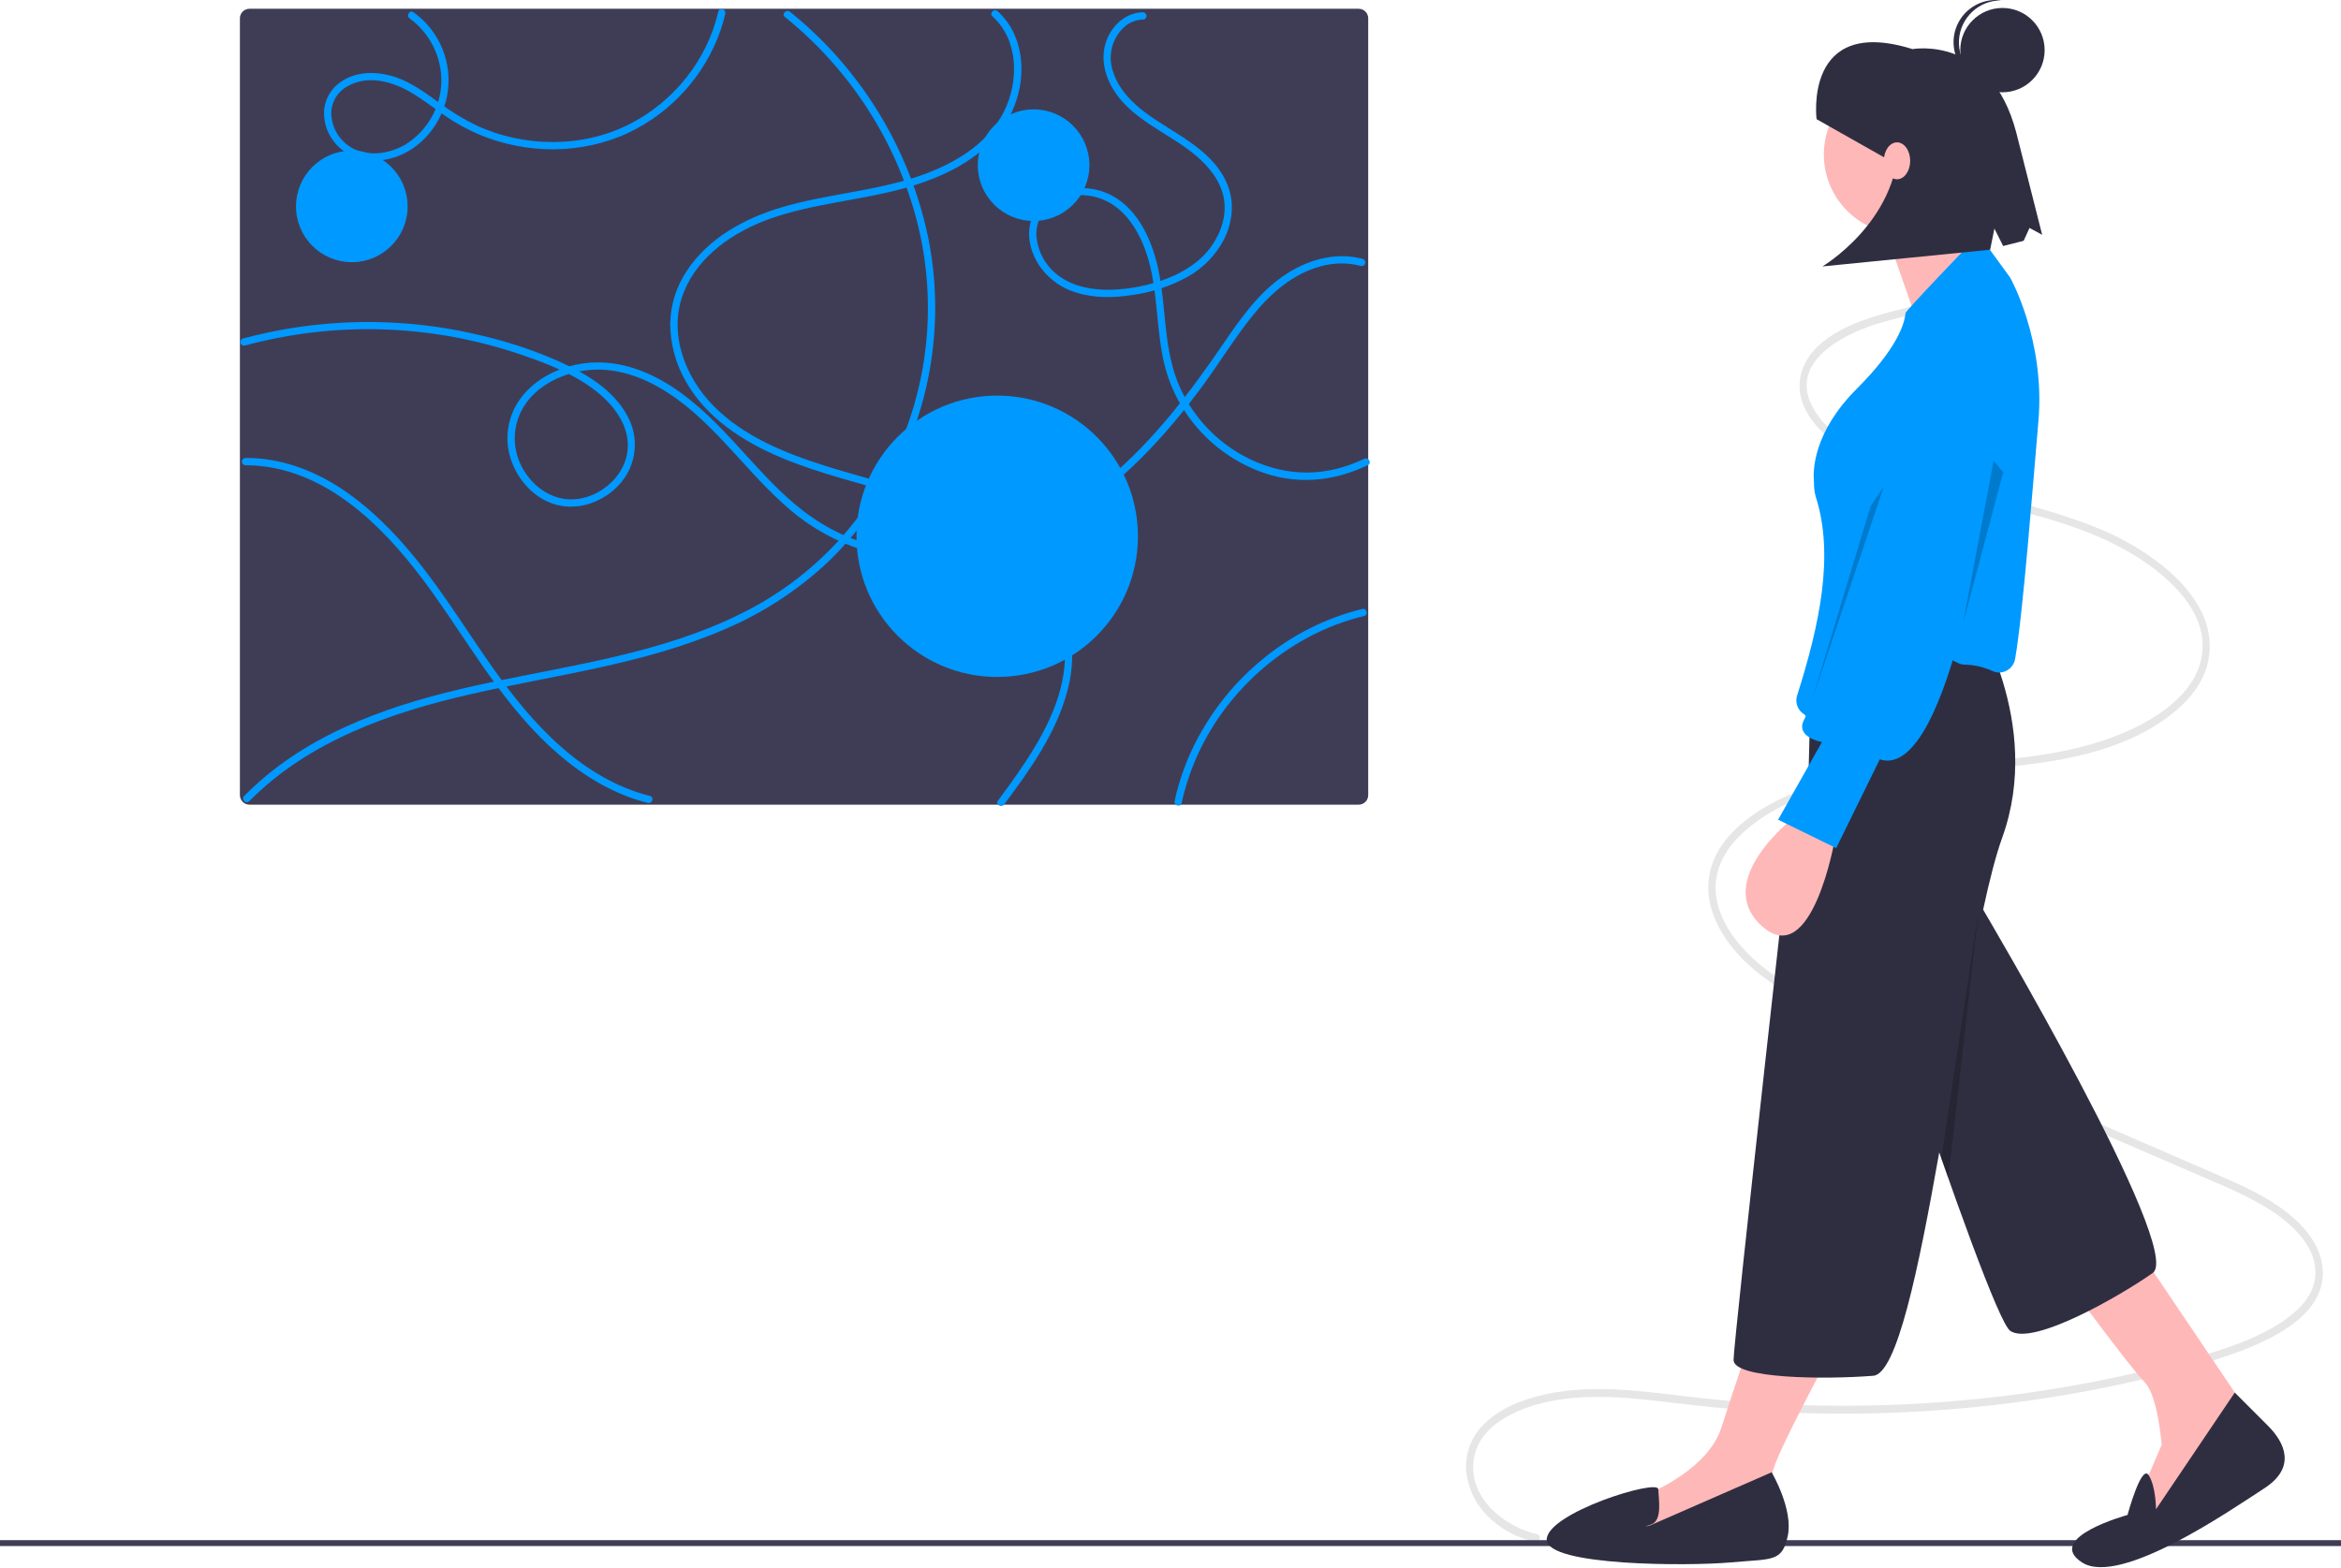
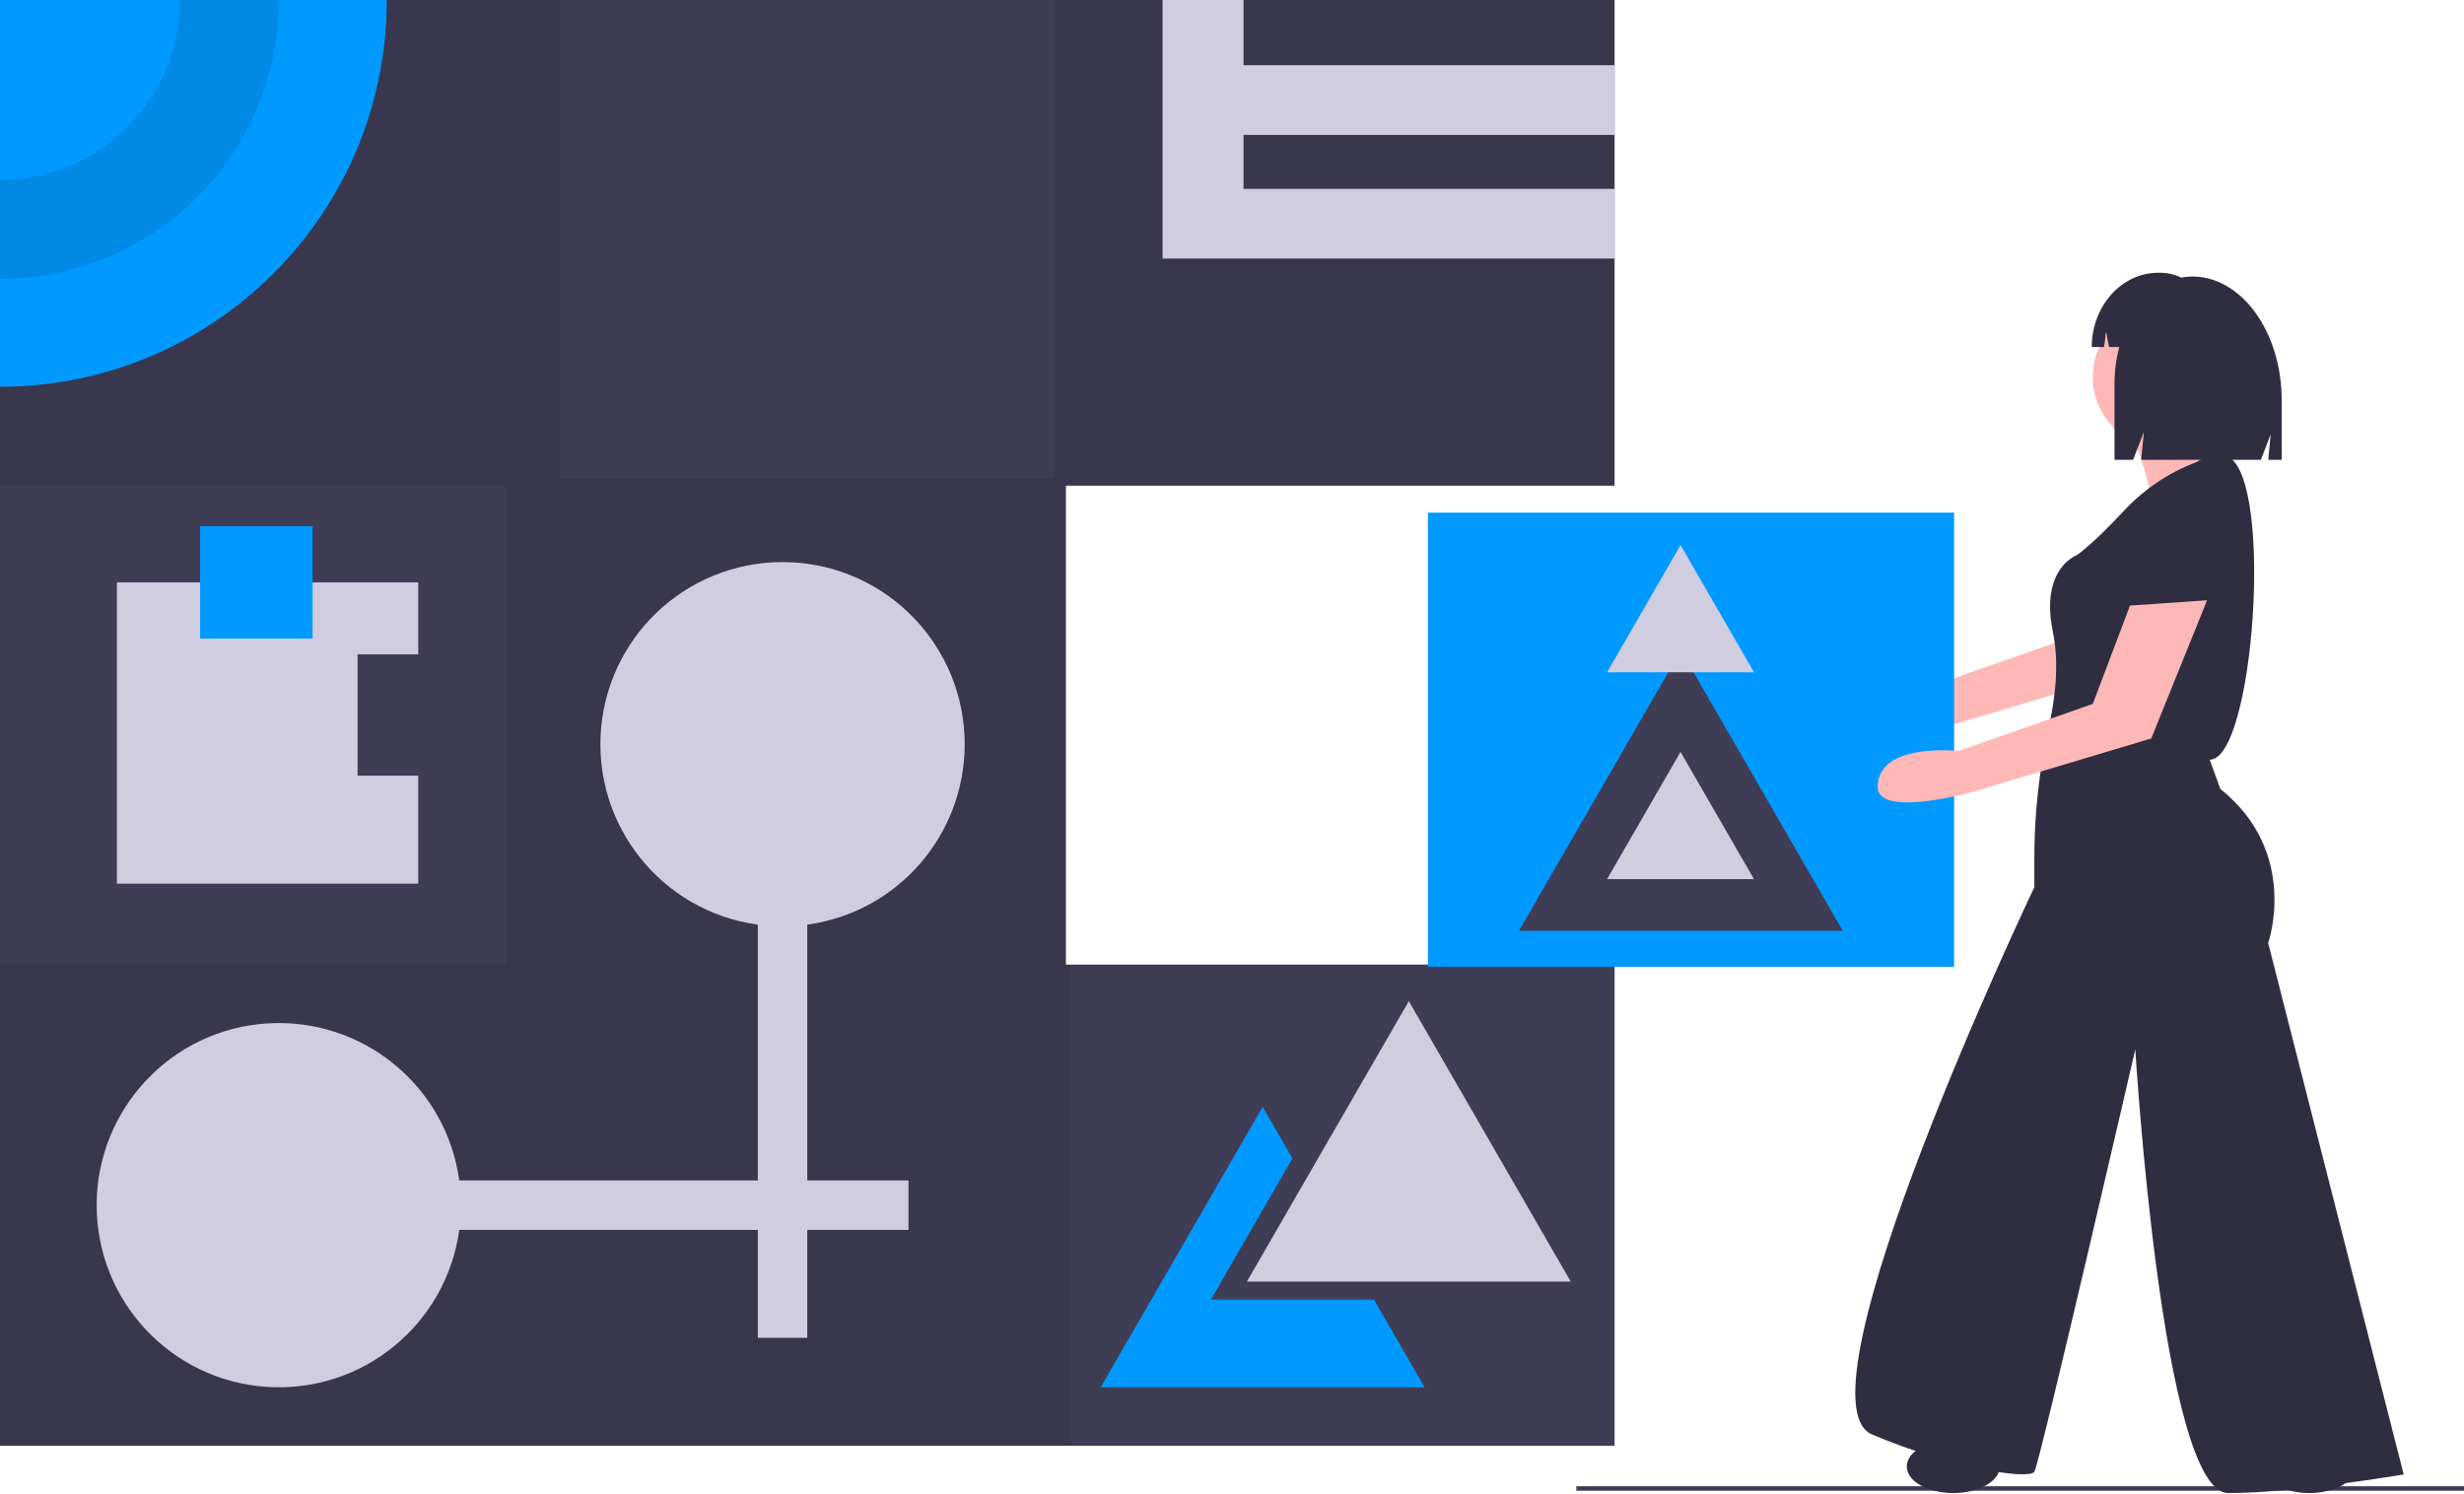
- <svg xmlns="http://www.w3.org/2000/svg" id="bb5e65c7-a306-47bb-829f-a7ac48d31837" data-name="Layer 1" width="888" height="594.649" viewBox="0 0 888 594.649">
-   <path d="M739.111,734.824c-12.202-2.715-27.052-14.008-23.873-29.531,1.577-7.698,7.628-12.682,13.903-15.904,8.679-4.457,18.564-6.137,28.09-6.561,10.987-.489,21.963.745,32.868,2.05,10.766,1.288,21.533,2.442,32.347,3.146a503.435,503.435,0,0,0,63.992.077,499.579,499.579,0,0,0,62.259-7.801q15.313-2.911,30.442-6.831a238.921,238.921,0,0,0,27.962-8.61c11.991-4.743,31.492-13.973,29.902-31.066-.843-9.063-7.322-16.302-13.856-21.346-7.901-6.098-17.044-10.11-25.998-14.006-41.652-18.123-83.384-36.03-125.076-54.043-9.73-4.204-19.526-8.296-28.969-13.222-8.841-4.613-17.641-9.971-24.757-17.379-6.215-6.471-11.768-15.158-11.572-24.868.162-8.053,4.611-14.887,10.058-19.994,13.488-12.645,32.567-17.772,49.811-20.457,21.424-3.336,43.158-3.319,64.596-6.541,17.31-2.601,35.805-7.623,49.883-19.391,5.398-4.512,10.16-10.319,12.161-17.505a28.851,28.851,0,0,0-2.501-20.772c-3.813-7.505-9.896-13.483-16.293-18.378a101.376,101.376,0,0,0-24.711-13.602c-19.013-7.465-39.007-11.351-58.483-17.08-9.551-2.809-19.199-5.89-28.068-10.716-7.514-4.088-15.699-9.599-19.88-17.794-8.625-16.908,11.952-26.985,23.611-30.802a177.485,177.485,0,0,1,24.402-5.756c1.758-.311,1.012-3.202-.738-2.893a170.438,170.438,0,0,0-25.625,6.165c-7.031,2.407-14.286,5.57-19.808,11.013-4.638,4.571-7.523,11.067-6.287,17.923,1.463,8.113,7.822,14.364,13.794,18.891,7.897,5.987,16.902,9.898,26.031,13.085,9.615,3.357,19.434,5.973,29.25,8.539,19.614,5.128,40.108,9.697,57.814,20.609,12.386,7.633,29.212,21.945,25.092,39.684-1.829,7.875-7.383,14.031-13.376,18.56-7.243,5.473-15.541,9.211-23.955,12.001-39.237,13.01-82.42,3.706-120.646,21.376-12.997,6.008-28.784,16.947-28.911,34.158-.066,8.941,4.284,17.141,9.662,23.622,6.441,7.763,14.782,13.503,23.268,18.301a289.749,289.749,0,0,0,27.786,13.254q15.685,6.788,31.376,13.557l63.483,27.428,31.542,13.628c9.627,4.159,19.501,8.149,28.254,14.255,7.167,4.999,15.634,13.201,14.903,23.385-.581,8.088-7.102,13.924-13.061,17.827-7.716,5.053-16.385,8.321-25.009,11.037-9.948,3.133-20.059,5.731-30.19,8.067a485.73,485.73,0,0,1-63.339,10.214,504.95,504.95,0,0,1-64.346,1.976q-16.278-.54-32.506-2.146c-11.152-1.107-22.255-2.811-33.436-3.568-10.113-.684-20.323-.526-30.282,1.673-8.316,1.836-17.101,5.109-23.413,11.494a22.568,22.568,0,0,0-6.551,17.174,27.833,27.833,0,0,0,7.674,17.018,35.866,35.866,0,0,0,18.563,10.267c1.743.388,2.489-2.503.738-2.893Z" transform="translate(-156 -152.6756)" fill="#e6e6e6" />
-   <rect y="584.394" width="888" height="2.241" fill="#3f3d56" />
-   <path d="M969.501,630.316l41.758,61.917-38.878,38.878-5.04-10.08,8.64-20.159s-1.44-18.719-6.48-23.759-27.359-35.278-27.359-35.278Z" transform="translate(-156 -152.6756)" fill="#ffb8b8" />
-   <path d="M916.224,430.165s7.918,12.532-8.641,66.53c0,0,77.239,130.36,65,139s-45.36,27.76-54,22-71.476-200.891-71.476-200.891Z" transform="translate(-156 -152.6756)" fill="#2f2e41" />
-   <path d="M1003.7,681.074l12.599,12.599c6.48,6.48,10.8,15.839-1.44,23.759s-54.717,37.438-69.117,28.079,17.279-17.999,17.279-17.999,5.238-19.422,8.019-15.111,2.781,12.951,2.781,12.951Z" transform="translate(-156 -152.6756)" fill="#2f2e41" />
-   <path d="M851.427,664.154s-23.039,42.478-23.039,47.518,1.44,19.439,1.44,19.439l-43.918,10.8-15.119-7.2,5.04-12.959s27.359-9.36,33.118-27.359,12.239-36.718,12.239-36.718Z" transform="translate(-156 -152.6756)" fill="#ffb8b8" />
-   <circle cx="722.066" cy="58.62" r="30.239" fill="#ffb8b8" />
-   <path d="M870.146,237.214l14.437,41.481,31.641-14.122s-21.599-33.118-21.599-37.438Z" transform="translate(-156 -152.6756)" fill="#ffb8b8" />
-   <path d="M865.826,384.807H903.984s27.359,41.758,11.519,85.676c-2.426,6.725-4.833,16.146-7.237,27.284-5.527,25.615-11.03,60.312-16.669,92.196-7.921,44.785-16.111,84.019-25.015,84.732-17.999,1.44-53,1.2-53-6s23.445-215.491,23.445-215.491l5.04-8.64.953-37.633a22.699,22.699,0,0,1,22.806-22.124Z" transform="translate(-156 -152.6756)" fill="#2f2e41" />
-   <path d="M828.028,711.312s8.28,14.039,6.12,24.119-5.76,8.64-21.599,10.08-69.837,1.44-69.837-8.64,42.123-23.169,42.3-19.144,1.618,11.945-2.702,13.385-.36.36-.36.36Z" transform="translate(-156 -152.6756)" fill="#2f2e41" />
-   <path d="M852.046,470.913s-8.66,50.502-27.774,33.101,12.726-41.594,12.726-41.594Z" transform="translate(-156 -152.6756)" fill="#ffb8b8" />
-   <path d="M911.843,407.314a6.064,6.064,0,0,0,6.208-.735,6.361,6.361,0,0,0,2.355-4.012c3.02-17.411,6.697-65.678,8.815-90.085,2.658-30.626-10.617-54.346-10.728-54.491l-7.823-10.756a6.14,6.14,0,0,0-7.353-2.064s-24.422,25.338-24.512,26.317c-.383,4.201-3.29,13.511-18.44,28.661-16.577,16.577-16.669,31.045-16.302,35.084q.036.398.037.796a17.76,17.76,0,0,0,.73,5.356c6.943,21.89,1.506,48.097-7.226,75.453a6.17,6.17,0,0,0,2.487,6.695c2.55,1.735-.508-.839.402.275,6.018,7.374,14.678-2.903,24.584-14.117,3.451-3.906,7.362-8.334,11.972-12.944,6.338-6.338,18.447,8.125,24.078,8.125A26.146,26.146,0,0,1,911.843,407.314Z" transform="translate(-156 -152.6756)" fill="#0099ff" />
-   <path d="M919.115,271.499s14.276,14.974,3.468,31.196-11.004,29.034-11.004,29.034-15.264,117.871-42.548,109.087l-16.519,33.666-22.026-10.777,16.631-29.47s-10.547-1.819-6.655-8.716c2.734-4.844,20.492-58.713,30.82-90.351,4.377-13.407,7.42-22.822,7.42-22.822S893.004,265.031,919.115,271.499Z" transform="translate(-156 -152.6756)" fill="#0099ff" />
-   <polygon points="759.864 179.214 744.696 236.253 756.232 174.753 759.864 179.214" opacity="0.2" />
-   <path d="M845.074,197.897s-5.084-39.564,36.396-26.59c0,0,29.625-5.436,39.34,31.62l9.837,38.844-4.794-2.609-2.235,4.886-7.769,1.967-3.324-6.598-1.608,8.013-63.631,6.343s28.499-16.854,28.951-47.061l-5.428,5.736Z" transform="translate(-156 -152.6756)" fill="#2f2e41" />
-   <path d="M250.619,156A3.633,3.633,0,0,0,247,159.638v294.724A3.633,3.633,0,0,0,250.619,458h420.762A3.632,3.632,0,0,0,675,454.362V159.638A3.632,3.632,0,0,0,671.381,156Z" transform="translate(-156 -152.6756)" fill="#3f3d56" />
-   <path d="M249.106,329.211c12.835-.037,24.953,4.524,35.521,11.618,11.093,7.445,20.468,17.309,28.704,27.756,9.101,11.544,16.899,24.036,25.27,36.102,7.731,11.143,16.015,21.976,25.978,31.235,9.426,8.76,20.344,16.125,32.656,20.119,1.5.487,3.017.917,4.546,1.3,1.724.433,2.459-2.229.734-2.662-12.644-3.173-23.949-10.046-33.668-18.612-10.141-8.939-18.573-19.545-26.324-30.57-8.439-12.003-16.205-24.483-25.128-36.143-8.256-10.788-17.541-20.932-28.569-28.948-10.234-7.439-22.088-12.737-34.796-13.771-1.639-.133-3.281-.19-4.925-.185a1.381,1.381,0,0,0,0,2.761Z" transform="translate(-156 -152.6756)" fill="#0099ff" />
-   <path d="M250.54,456.681c22.578-22.838,53.444-33.633,84.095-40.636,32.058-7.324,65.133-11.257,95.592-24.324a133.134,133.134,0,0,0,39.432-25.418,130.838,130.838,0,0,0,26.418-35.638,135.082,135.082,0,0,0,12.102-87.391,149.293,149.293,0,0,0-44.012-78.742q-4.102-3.856-8.493-7.382c-1.371-1.104-3.337.837-1.952,1.952a147.512,147.512,0,0,1,49.412,74.903,132.285,132.285,0,0,1-5.942,87.822,130.776,130.776,0,0,1-23.732,36.689,125.432,125.432,0,0,1-36.89,27.261c-29.546,14.588-62.617,19.103-94.518,25.821-30.078,6.334-60.76,15.368-84.875,35.269a115.122,115.122,0,0,0-8.588,7.862c-1.251,1.265.701,3.218,1.952,1.952Z" transform="translate(-156 -152.6756)" fill="#0099ff" />
-   <path d="M248.846,283.793a179.109,179.109,0,0,1,105.248,3.605c9.857,3.38,19.966,7.309,28.212,13.845,7.094,5.623,13.323,14.134,11.551,23.691-1.634,8.809-9.737,15.768-18.458,17.041-8.995,1.313-17.19-4.16-21.316-11.917a22.993,22.993,0,0,1,1.667-24.696c5.214-7.023,13.883-11.034,22.402-12.146,9.739-1.271,19.317,1.599,27.74,6.399,19.038,10.848,31.195,29.76,47.183,44.177A79.314,79.314,0,0,0,479.548,360.095a82.222,82.222,0,0,0,29.54,4.467c21.038-.536,41.212-8.136,58.4-20.057,17.242-11.959,31.482-27.66,43.951-44.417,6.667-8.96,12.462-18.588,19.438-27.312,6.868-8.587,15.365-16.221,26.232-19.096a28.952,28.952,0,0,1,15.127-.084,1.382,1.382,0,0,0,.734-2.662c-10.565-2.881-21.671.491-30.43,6.64-9.369,6.577-16.083,16.11-22.452,25.446-12.725,18.652-26.428,36.728-43.822,51.32-17.366,14.568-38.265,25.007-61.049,27.099a82.882,82.882,0,0,1-32.388-3.156c-10.957-3.442-20.458-9.659-28.856-17.408-16.501-15.225-29.336-35.21-49.988-45.402-8.705-4.296-18.231-6.357-27.878-4.721-8.494,1.44-16.848,5.628-22.203,12.509a25.433,25.433,0,0,0-3.733,24.802c3.051,8.01,9.858,14.928,18.503,16.505,8.726,1.592,17.842-2.432,23.291-9.281a22.364,22.364,0,0,0,2.132-24.583c-4.482-8.664-13.226-14.653-21.742-18.88A162.285,162.285,0,0,0,338.862,280.054a182.683,182.683,0,0,0-72.471-2.853,186.935,186.935,0,0,0-18.278,3.93,1.382,1.382,0,0,0,.734,2.662Z" transform="translate(-156 -152.6756)" fill="#0099ff" />
-   <path d="M536.913,457.893c9.769-13.118,19.757-27.032,23.974-43.081a51.756,51.756,0,0,0,.9-23.501,50.695,50.695,0,0,0-8.348-18.882c-8.302-11.793-20.543-20.557-33.568-26.473-16.13-7.327-33.525-11.084-50.361-16.367-15.519-4.87-31.429-11.225-43.022-23.061-10.953-11.183-17.159-28.016-11.05-43.157,5.543-13.738,19.051-22.848,32.536-27.658,16.533-5.897,34.24-6.958,51.088-11.632,14.085-3.907,28.499-10.569,37.22-22.802,7.391-10.367,9.763-25.316,3.855-36.903a26.062,26.062,0,0,0-5.722-7.448c-1.314-1.191-3.272.756-1.952,1.952,9.962,9.028,10.081,24.474,4.468,35.909-6.59,13.425-20.819,21.073-34.515,25.417-16.302,5.17-33.552,6.274-49.933,11.138-14,4.158-27.696,11.612-35.934,24.071A37.33,37.33,0,0,0,410.23,275.558a44.107,44.107,0,0,0,5.949,21.877c7.789,13.828,21.67,22.774,35.957,28.81,30.037,12.691,65.67,14.629,90.417,37.896,10.627,9.992,17.843,23.263,17.427,38.129-.46,16.397-9.225,31.315-18.342,44.417-2.307,3.316-4.697,6.572-7.109,9.812-1.062,1.426,1.334,2.804,2.384,1.394Z" transform="translate(-156 -152.6756)" fill="#0099ff" />
-   <path d="M311.413,159.69a29.219,29.219,0,0,1,12.004,24.196,28.873,28.873,0,0,1-13.65,23.636c-7.668,4.526-18.445,5.096-24.55-2.3a15.095,15.095,0,0,1-3.511-10.777,11.832,11.832,0,0,1,6.112-9.047c7.746-4.419,17.029-1.817,24.187,2.417,4.431,2.621,8.485,5.81,12.721,8.721a72.691,72.691,0,0,0,12.899,7.125c18.034,7.618,39.195,7.708,56.972-.712a67.83,67.83,0,0,0,34.726-38.761,61.745,61.745,0,0,0,1.798-6.352c.393-1.73-2.268-2.469-2.662-.734-4.149,18.256-16.823,34.042-33.431,42.563-18.102,9.288-40.453,9.028-58.75.391a86.372,86.372,0,0,1-13.358-8.162c-4.316-3.093-8.62-6.287-13.445-8.558-7.584-3.569-17.511-4.574-24.623.705a14.488,14.488,0,0,0-5.906,10.402,17.546,17.546,0,0,0,3.534,11.726c5.916,7.98,16.565,9.11,25.3,5.426,9.187-3.875,15.806-12.649,17.77-22.345a31.689,31.689,0,0,0-12.741-31.946c-1.445-1.039-2.825,1.355-1.394,2.384Z" transform="translate(-156 -152.6756)" fill="#0099ff" />
-   <path d="M604.223,457.363a92.192,92.192,0,0,1,17.105-36.58,96.702,96.702,0,0,1,30.789-26.217,89.251,89.251,0,0,1,21.348-8.16c1.727-.416.996-3.079-.734-2.662A94.822,94.822,0,0,0,635.639,402.228a99.07,99.07,0,0,0-26.165,32.199,92.136,92.136,0,0,0-7.913,22.201c-.373,1.733,2.288,2.473,2.662.734Z" transform="translate(-156 -152.6756)" fill="#0099ff" />
-   <path d="M589.563,157.337c-5.887.059-10.851,4.134-13.262,9.329-2.736,5.896-1.988,12.384.945,18.064,6.842,13.252,21.781,17.948,32.538,27.11,4.991,4.251,9.341,9.66,10.486,16.279,1.116,6.452-1.188,13.101-4.963,18.293-4.122,5.669-10.338,9.566-16.813,12.025a64.432,64.432,0,0,1-20.815,4.173c-6.879.195-14.152-1.007-19.849-5.111a20.991,20.991,0,0,1-8.627-14.514,14.1,14.1,0,0,1,6.377-13.419,20.542,20.542,0,0,1,14.782-2.399c12.59,2.488,19.112,14.981,21.896,26.433,3.545,14.583,2.137,30.086,7.589,44.256a58.627,58.627,0,0,0,24.084,28.829c12.577,7.65,26.118,10.126,40.389,6.389a59.254,59.254,0,0,0,10.554-3.926c1.602-.767.203-3.148-1.394-2.384-14.187,6.791-28.702,7.008-42.979.316a55.835,55.835,0,0,1-26.787-27.102c-6.46-14.06-5.176-29.846-8.251-44.697-2.475-11.953-8.487-25.278-20.769-29.772-9.883-3.617-23.129-.809-27.243,9.833-2.151,5.563-.906,11.925,2.048,16.947a25.861,25.861,0,0,0,14.764,11.394c6.926,2.201,14.4,2.017,21.505.896a60.473,60.473,0,0,0,20.412-6.706,34.454,34.454,0,0,0,14.195-14.514c2.951-6.015,3.9-13.016,1.657-19.426-4.957-14.162-19.948-20.01-31.139-28.199-5.514-4.035-10.69-9.334-12.745-16.013a15.953,15.953,0,0,1,4.04-16.564,10.976,10.976,0,0,1,7.375-3.062,1.381,1.381,0,0,0,0-2.761Z" transform="translate(-156 -152.6756)" fill="#0099ff" />
-   <circle cx="378.266" cy="203.486" r="53.38" fill="#0099ff" />
-   <circle cx="392.071" cy="62.673" r="21.168" fill="#0099ff" />
-   <circle cx="133.452" cy="78.319" r="21.168" fill="#0099ff" />
-   <polygon points="736.394 439.563 750.583 345.019 739.043 447.083 736.394 439.563" opacity="0.2" />
-   <circle cx="759.583" cy="19.019" r="16" fill="#2f2e41" />
-   <path d="M899.096,167.778a15.987,15.987,0,0,1,15.992-14.954c-.33-.042-.658-.093-.995-.115a16,16,0,1,0-2.053,31.934c.337.022.668.013,1.001.014A15.987,15.987,0,0,1,899.096,167.778Z" transform="translate(-156 -152.6756)" fill="#2f2e41" />
-   <ellipse cx="719.583" cy="61.019" rx="5" ry="7" fill="#ffb8b8" />
-   <polygon points="709.583 192.019 687.407 265.497 714.583 184.633 709.583 192.019" opacity="0.2" />
+ <svg xmlns="http://www.w3.org/2000/svg" id="a5860ba0-ef67-4914-ac96-07e2ebcccb4f" data-name="Layer 1" width="1095.74" height="664.034" viewBox="0 0 1095.74 664.034">
+   <rect x="701" y="661" width="394.74" height="2" fill="#3f3d56" />
+   <polygon points="474 429 474 216 718 216 718 0 0 0 0 643 718 643 718 429 474 429" fill="#3f3d56" />
+   <polygon points="718 216 718 0 469 0 469 213 249 213 249 0 0 0 0 216 225 216 225 429 0 429 0 643 476 643 476 429 474 429 474 216 718 216" opacity="0.1" />
+   <path d="M224.13,117.983a172.004,172.004,0,0,1-172,172v-172Z" transform="translate(-52.12988 -117.9828)" fill="#0099ff" />
+   <path d="M132.13,117.983a80.004,80.004,0,0,1-80,80v44a124.004,124.004,0,0,0,124-124Z" transform="translate(-52.12988 -117.9828)" opacity="0.1" />
+   <polygon points="718 60 718 29 553 29 553 0 517 0 517 29 517 60 517 84 517 115 553 115 718 115 718 84 553 84 553 60 718 60" fill="#d0cde1" />
+   <path d="M481.13,448.983a81,81,0,1,0-92,80.236V642.983H256.366a81,81,0,1,0,0,22H389.13v48h22v-48h45v-22h-45V529.219A81,81,0,0,0,481.13,448.983Z" transform="translate(-52.12988 -117.9828)" fill="#d0cde1" />
+   <polygon points="626.5 445.263 662.508 507.631 698.517 570 626.5 570 554.483 570 590.492 507.631 626.5 445.263" fill="#d0cde1" />
+   <polygon points="610.5 578 538.483 578 574.492 515.631 574.742 515.198 561.5 492.263 525.492 554.631 489.483 617 561.5 617 633.517 617 611 578 610.5 578" fill="#0099ff" />
+   <polygon points="159 345 159 291 186 291 186 259 52 259 52 393 186 393 186 345 159 345" fill="#d0cde1" />
+   <rect x="89" y="234" width="50" height="50" fill="#0099ff" />
+   <path d="M989.162,357.832,972.618,401.555l-59.664,20.935s-36-4-36,16c0,14.181,43,2,43,2l78.662-23.573,24.816-61.449Z" transform="translate(-52.12988 -117.9828)" fill="#ffb8b8" />
+   <rect x="635" y="228" width="234" height="202" fill="#0099ff" />
+   <polygon points="747.5 289.263 783.508 351.631 819.517 414 747.5 414 675.483 414 711.492 351.631 747.5 289.263" fill="#3f3d56" />
+   <polygon points="747.331 334.415 763.665 362.708 780 391 747.331 391 714.661 391 730.996 362.708 747.331 334.415" fill="#d0cde1" />
+   <polygon points="747.331 242.415 763.665 270.708 780 299 747.331 299 714.661 299 730.996 270.708 747.331 242.415" fill="#d0cde1" />
+   <path d="M1024.154,329.42s-16.544-2.363-24.816,28.361-10.635,33.088-10.635,33.088,48.45,7.09,49.632,4.727S1048.97,336.511,1024.154,329.42Z" transform="translate(-52.12988 -117.9828)" fill="#2f2e41" />
+   <circle cx="962.57" cy="167.714" r="31.906" fill="#ffb8b8" />
+   <path d="M1000.52,311.695s10.635,27.179,7.09,30.725,43.723,8.272,43.723,8.272,3.545-17.726-10.635-28.361c0,0-5.909-17.726-4.727-21.271S1000.52,311.695,1000.52,311.695Z" transform="translate(-52.12988 -117.9828)" fill="#ffb8b8" />
+   <path d="M1028.881,323.512a85.216,85.216,0,0,0-31.906,21.271c-14.181,15.362-21.271,20.089-21.271,20.089s-16.544,5.909-10.635,34.27c2.954,14.181.886,30.134-1.92,42.542a265.822,265.822,0,0,0-6.352,58.656v12.247s-108.718,228.071-72.085,243.433,69.721,20.089,72.085,16.544,44.905-187.893,44.905-187.893,11.817,197.346,41.36,197.346,77.993-8.272,77.993-8.272l-60.267-236.343s14.181-40.178-21.271-68.539l-4.727-12.999c19.604.01,28.566-124.07,8.272-134.715C1043.061,321.148,1038.334,317.603,1028.881,323.512Z" transform="translate(-52.12988 -117.9828)" fill="#2f2e41" />
+   <path d="M999.338,387.324l-16.544,43.723-59.664,20.935s-36-4-36,16c0,14.181,43,2,43,2l78.662-23.573,24.816-61.449Z" transform="translate(-52.12988 -117.9828)" fill="#ffb8b8" />
+   <ellipse cx="868.624" cy="652.217" rx="20.68" ry="11.817" fill="#2f2e41" />
+   <ellipse cx="1026.974" cy="652.217" rx="20.68" ry="11.817" fill="#2f2e41" />
+   <path d="M1027.017,240.954h-0a25.341,25.341,0,0,0-4.893.487,21.442,21.442,0,0,0-9.34-2.153h-.848c-16.345,0-29.595,14.79-29.595,33.035v0h5.477l.885-6.732L990,272.323h4.562a64.576,64.576,0,0,0-2.119,16.55v33.624h8.28l4.794-12.458-1.198,12.458h53.223l4.358-11.325-1.09,11.325h5.992V296.096C1066.803,265.642,1048.99,240.954,1027.017,240.954Z" transform="translate(-52.12988 -117.9828)" fill="#2f2e41" />
</svg>
